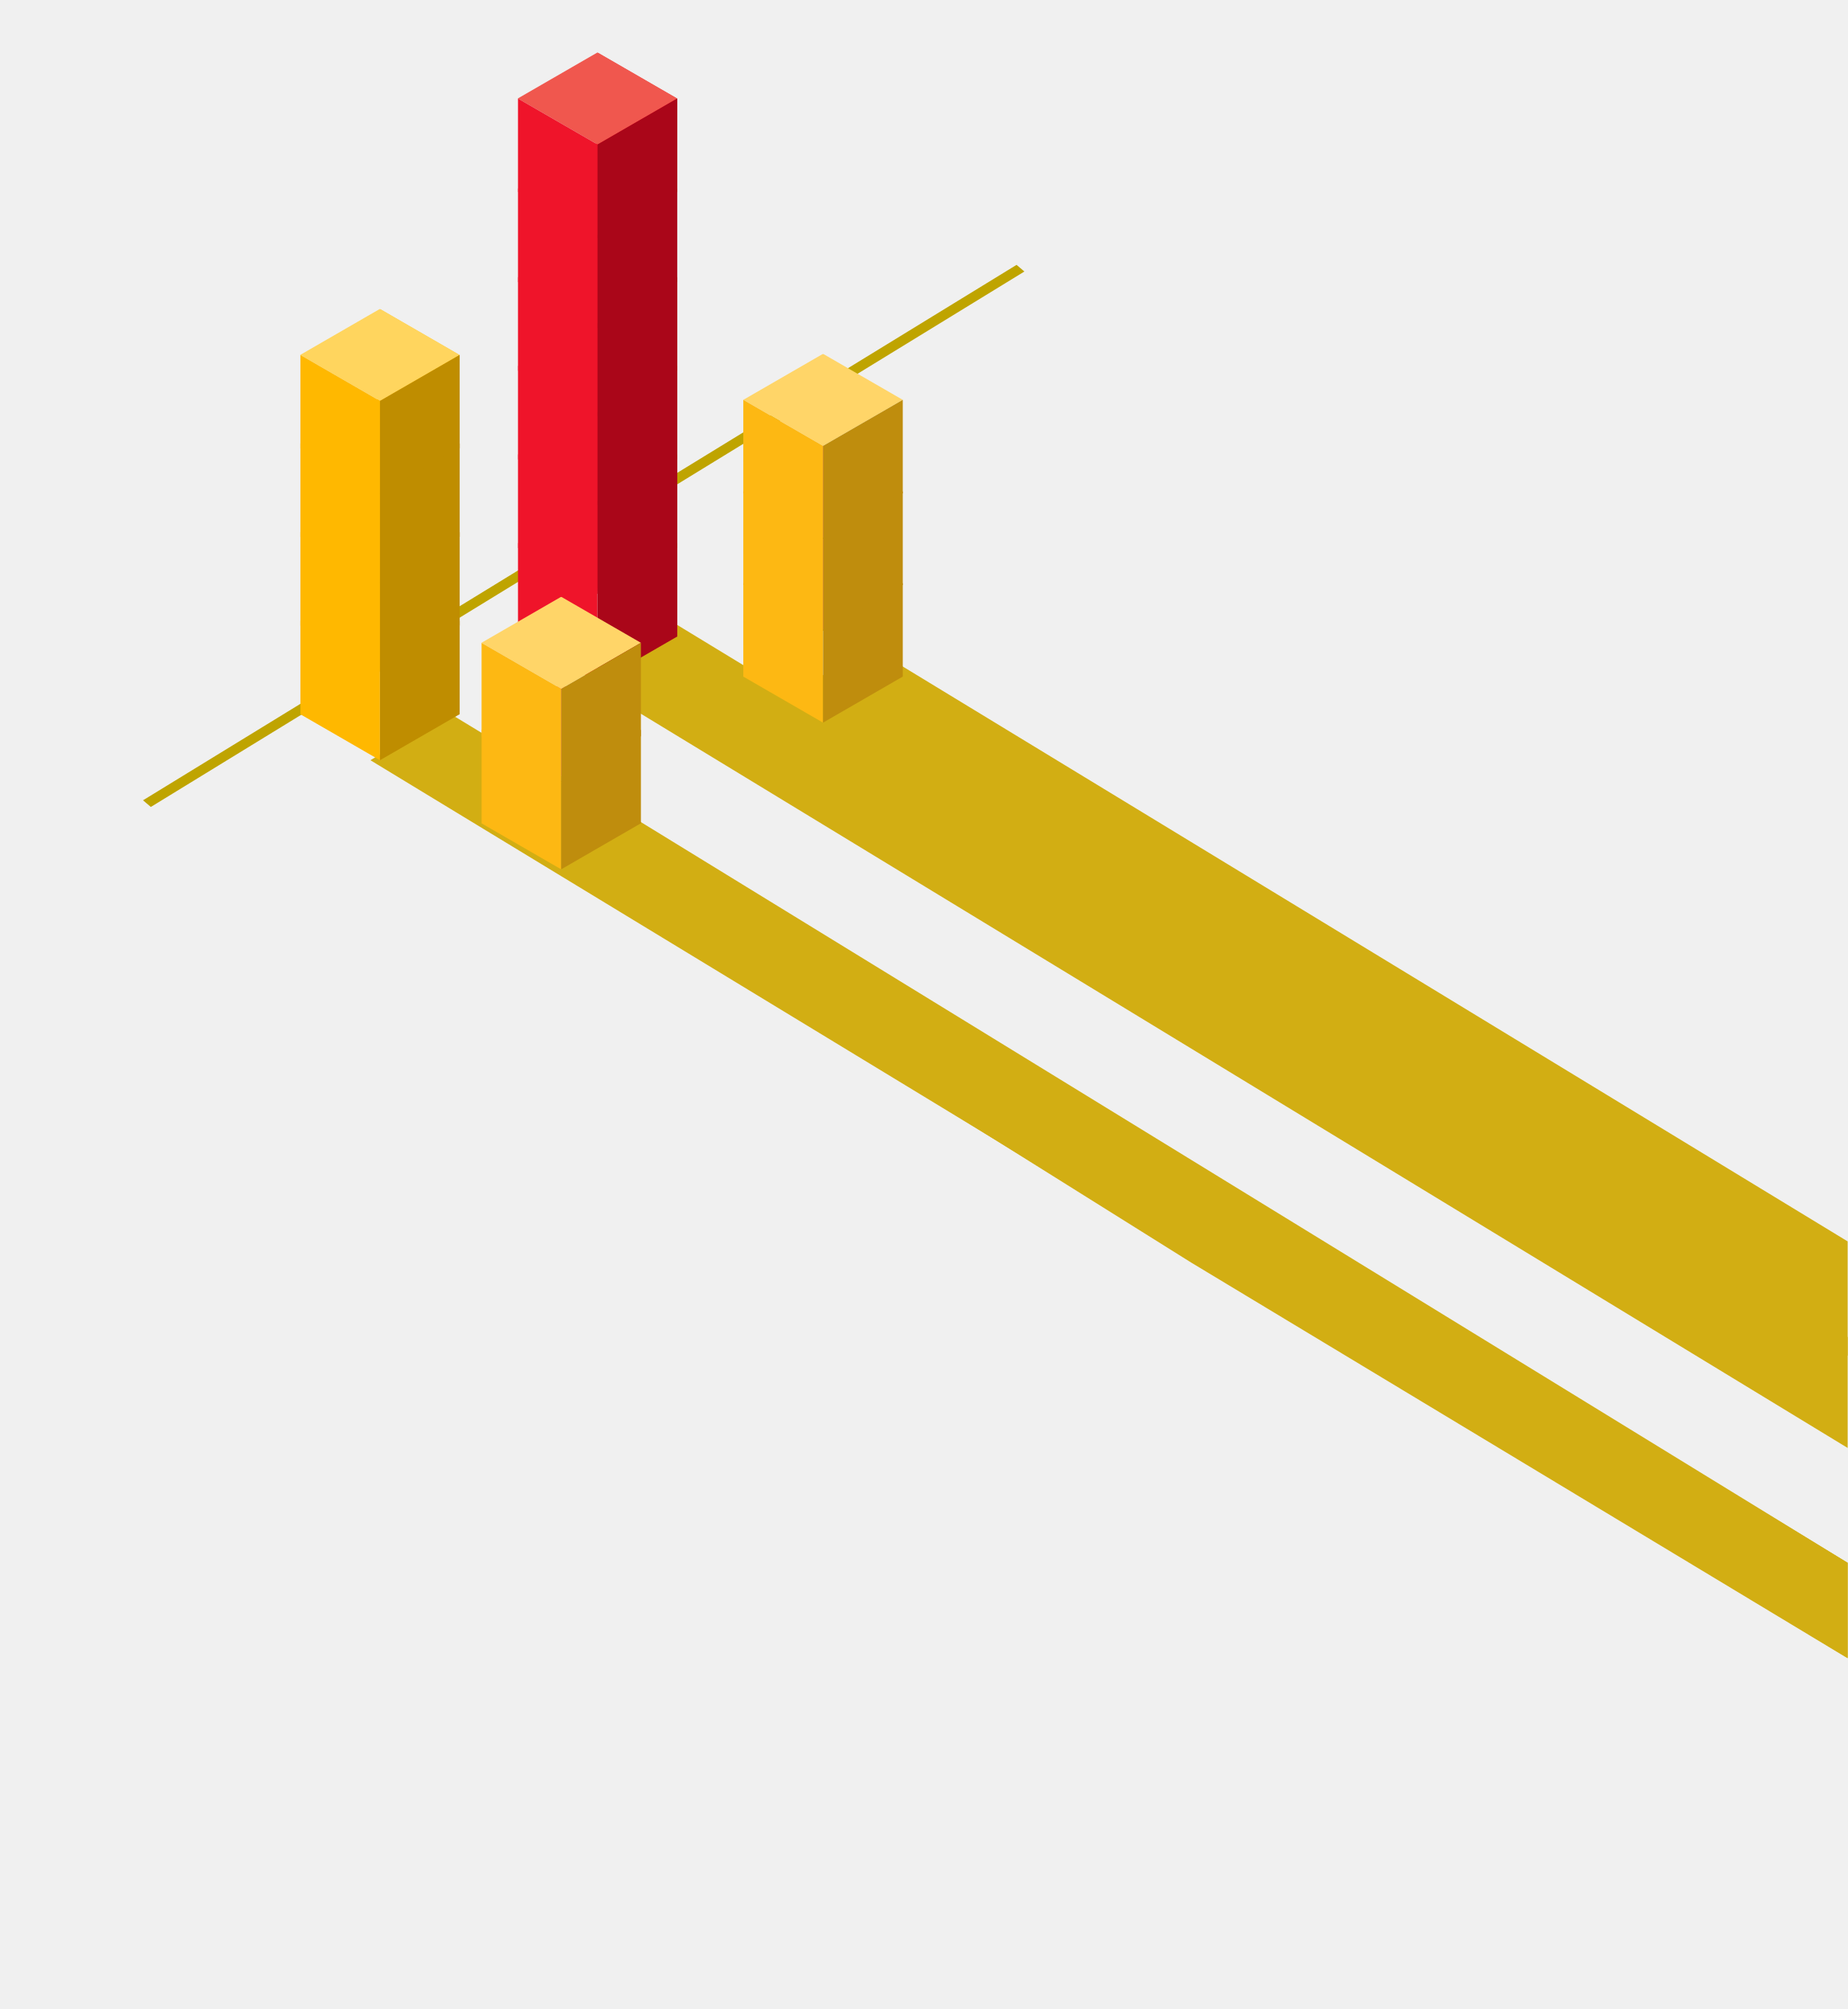
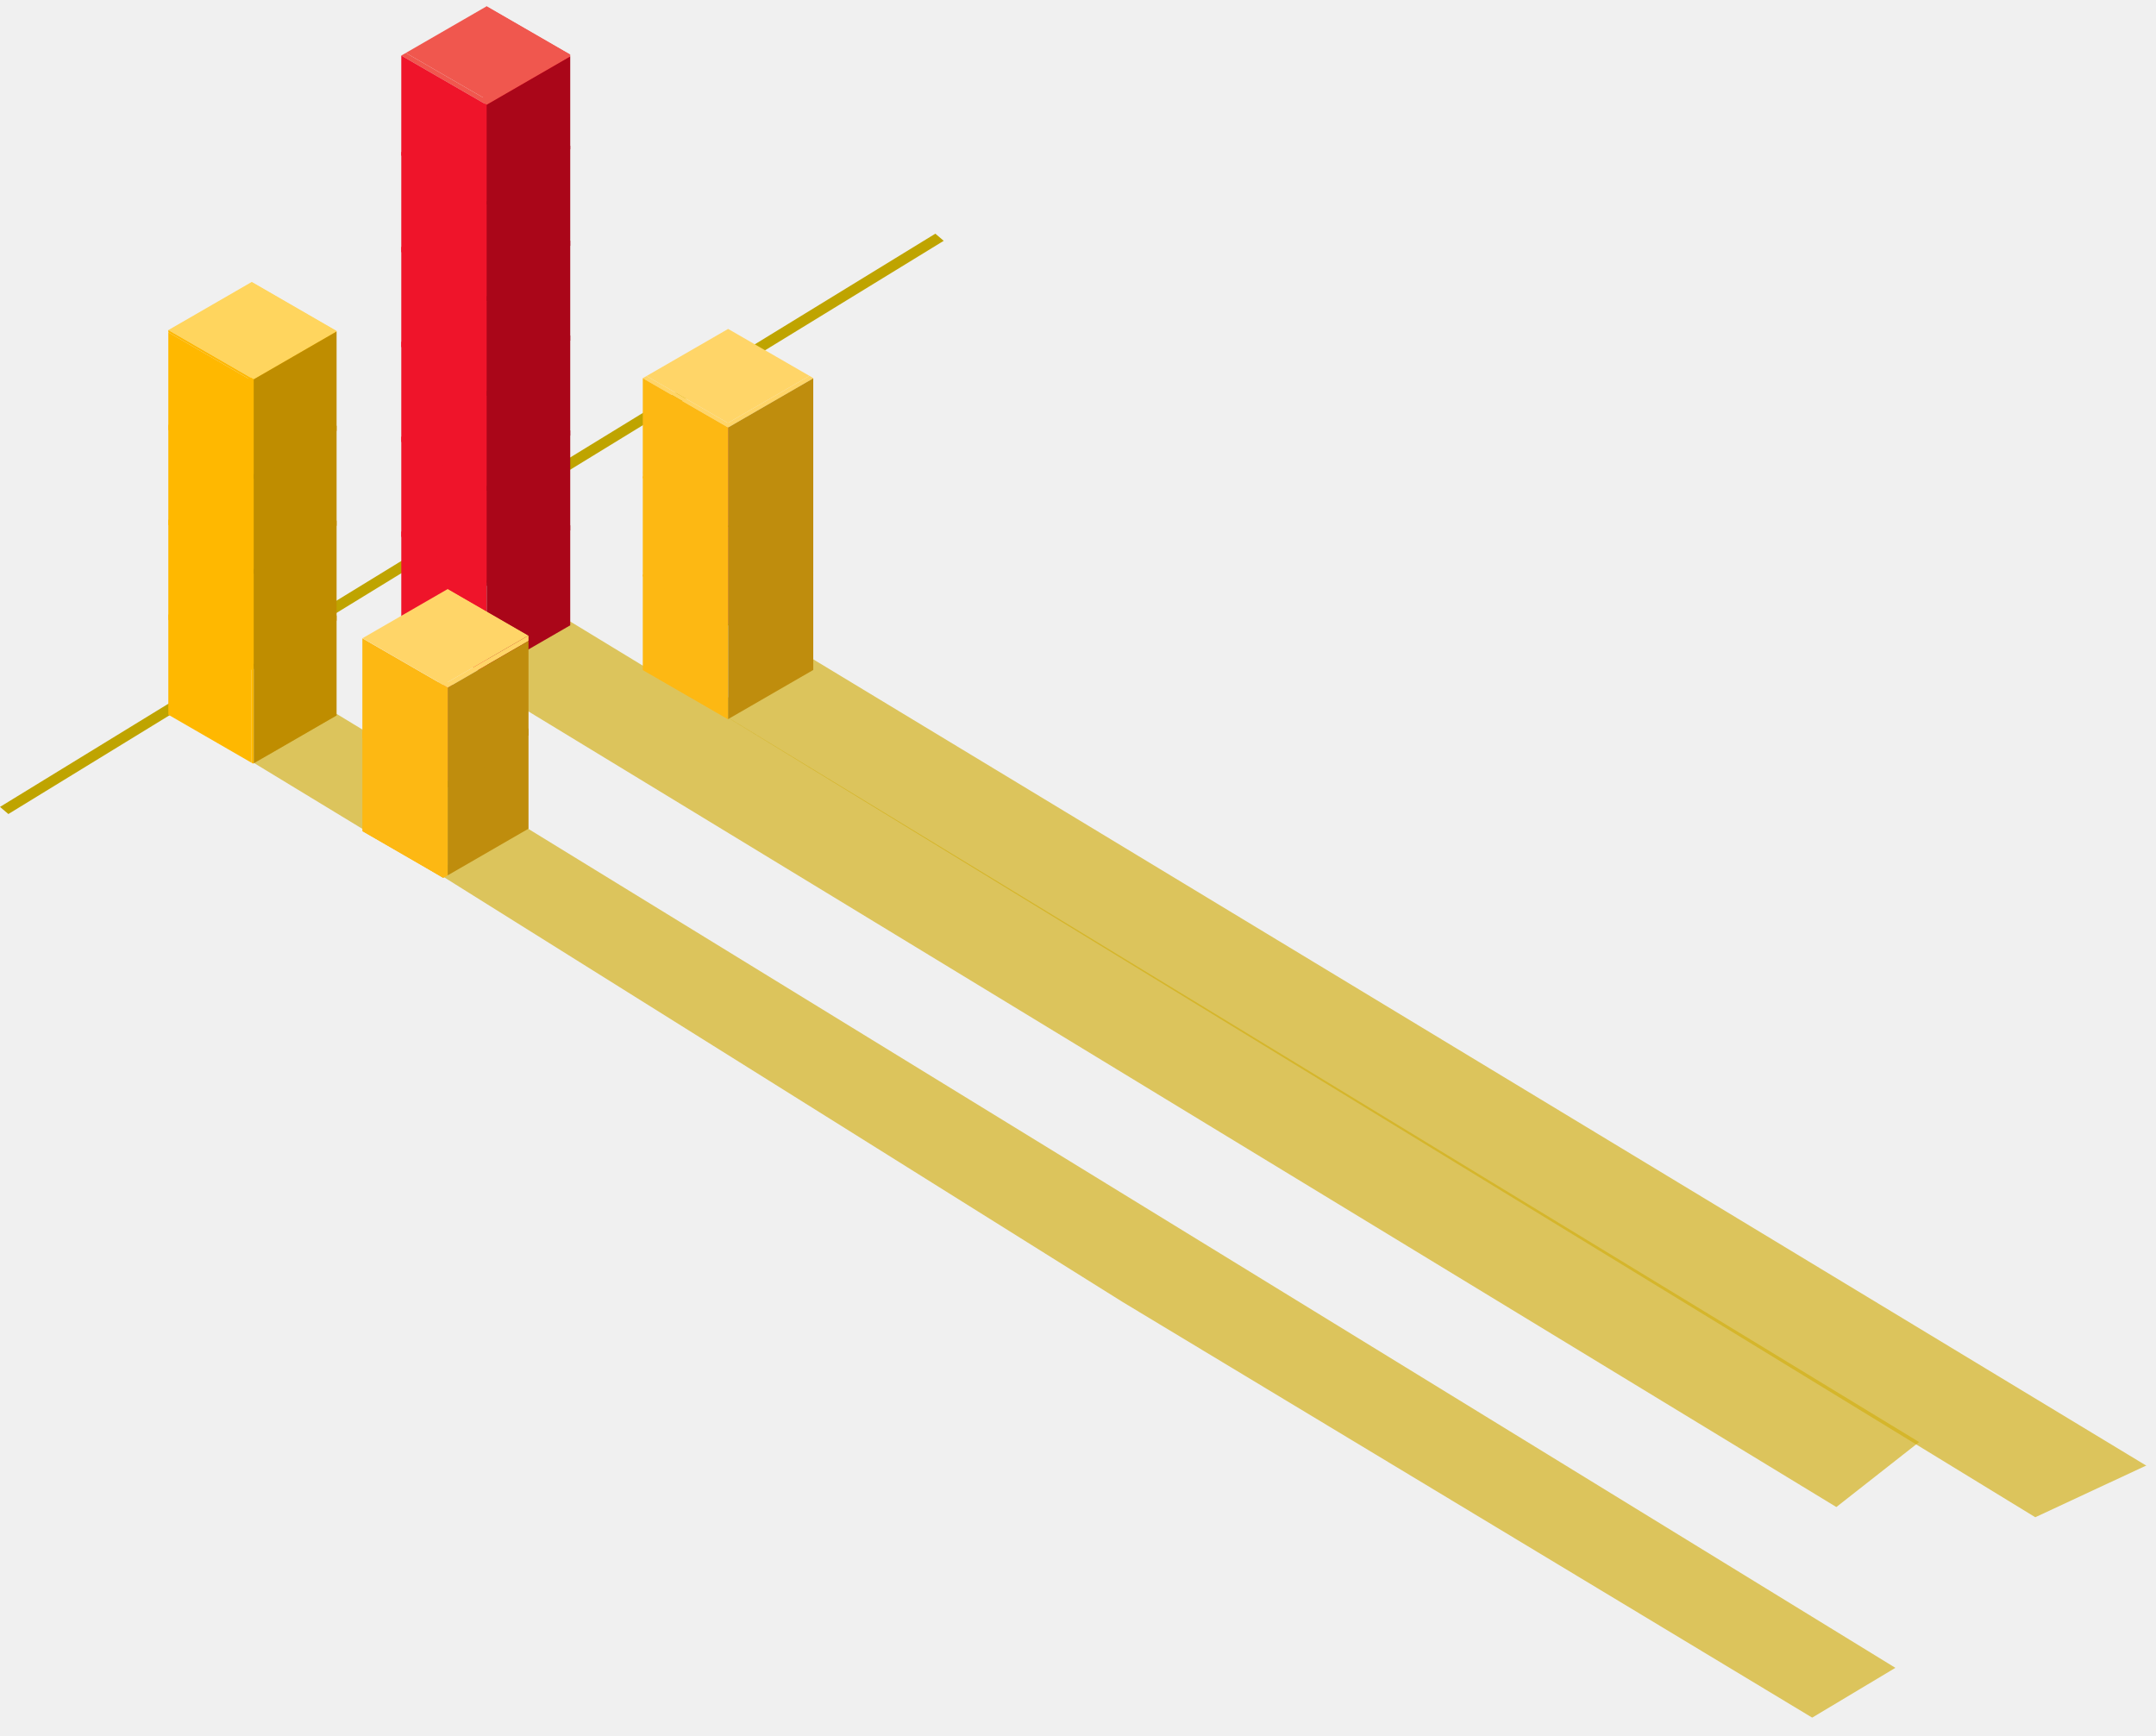
- <svg xmlns="http://www.w3.org/2000/svg" viewBox="0 0 1897 2062" fill="none">
-   <g clip-path="url(#clip0)">
-     <defs>
-       <clipPath id="a">
-         <path d="M354.25 192.56h2008.46v1555.21H354.25z" overflow="visible" />
-       </clipPath>
-       <clipPath id="b">
-         <path d="M354.25 192.56h2008.46v1555.21H354.25z" overflow="visible" />
-       </clipPath>
-       <clipPath id="c">
-         <path d="M354.25 192.56h2008.46v1555.21H354.25z" overflow="visible" />
-       </clipPath>
-       <clipPath id="d">
-         <path d="M354.25 192.56h2008.46v1555.21H354.25z" overflow="visible" />
-       </clipPath>
-     </defs>
-     <svg overflow="hidden" clip-path="url(#a)">
-       <path d="M1907.36 1492.64l81.69-64.14L685.21 635.34l-81.72 64.14 1303.87 793.16z" fill="#D2AE13" />
-     </svg>
-     <svg overflow="hidden" clip-path="url(#b)">
-       <path fill-rule="evenodd" clip-rule="evenodd" d="M1995.2 1663.9l-80.81 48.36L380.24 780.28l80.8-48.35L1995.2 1663.9z" fill="#D2AE13" />
-     </svg>
-     <svg overflow="hidden" clip-path="url(#c)">
-       <path fill-rule="evenodd" clip-rule="evenodd" d="M1985.96 1658.81l-80.81 48.36L1223 1296 564 883.5l84.5-45.5 1337.46 820.81z" fill="#D2AE13" />
-     </svg>
-     <svg overflow="hidden" clip-path="url(#d)">
-       <path fill-rule="evenodd" clip-rule="evenodd" d="M2190.98 1453.17l-110.72 51.24-1272.5-782.57L887.11 660l1303.87 793.17z" fill="#D2AE13" />
-     </svg>
-     <path d="M1051.57 278.68L154.84 828.24l-8.03-6.83 896.73-549.56 8.03 6.83z" fill="#BFA400" />
-     <defs>
-       <clipPath id="e" clipPathUnits="objectBoundingBox">
-         <path d="M0 0h50v50H0z" />
-       </clipPath>
-       <clipPath id="f" clipPathUnits="objectBoundingBox">
-         <path d="M0 0h50v50H0z" />
-       </clipPath>
-       <clipPath id="g" clipPathUnits="objectBoundingBox">
-         <path d="M0 0h50v50H0z" />
-       </clipPath>
-       <clipPath id="h" clipPathUnits="objectBoundingBox">
-         <path d="M0 0h50v50H0z" />
-       </clipPath>
-     </defs>
-     <svg overflow="hidden" class="bar bar--red" clip-path="url(#e)">
-       <g class="bar--inner">
-         <path d="M694.93 557.68l-81.84-47.26-.01 95.84 81.85 47.26v-95.84z" fill="#EF142A" />
-         <path d="M695.21 557.48l-81.83 47.25-81.85-47.25 81.85-47.26 81.83 47.26z" fill="#EF142A" />
-         <path d="M613.38 604.73l-81.85-47.25-.01 95.83 81.86 47.26v-95.84z" fill="#EF142A" />
-         <path d="M613.38 604.73l81.83-47.25v95.83l-81.83 47.26v-95.84z" fill="#AA0619" />
-         <path d="M694.93 466.71l-81.84-47.26-.01 95.84 81.85 47.26v-95.84z" fill="#EF142A" />
-         <path d="M695.21 466.51l-81.83 47.25-81.85-47.25 81.85-47.26 81.83 47.26z" fill="#EF142A" />
-         <path d="M613.38 513.76l-81.85-47.25-.01 95.83 81.86 47.26v-95.84z" fill="#EF142A" />
-         <path d="M613.38 513.76l81.83-47.25v95.83l-81.83 47.26v-95.84z" fill="#AA0619" />
-         <path d="M694.93 375.74l-81.84-47.26-.01 95.84 81.85 47.26v-95.84z" fill="#EF142A" />
-         <path d="M695.21 375.54l-81.83 47.25-81.85-47.25 81.85-47.26 81.83 47.26z" fill="#EF142A" />
-         <path d="M613.38 422.79l-81.85-47.25-.01 95.83 81.86 47.26v-95.84z" fill="#EF142A" />
-         <path d="M613.38 422.79l81.83-47.25v95.83l-81.83 47.26v-95.84z" fill="#AA0619" />
-         <path d="M694.93 284.77l-81.84-47.26-.01 95.84 81.85 47.26v-95.84z" fill="#EF142A" />
-         <path d="M695.21 284.57l-81.83 47.25-81.85-47.25 81.85-47.25 81.83 47.25z" fill="#EF142A" />
-         <path d="M613.38 331.82l-81.85-47.25-.01 95.83 81.86 47.26v-95.84z" fill="#EF142A" />
-         <path d="M613.38 331.82l81.83-47.25v95.83l-81.83 47.26v-95.84z" fill="#AA0619" />
-         <path d="M695.21 193.6l-81.83 47.25-81.85-47.25 81.85-47.25 81.83 47.25z" fill="#EF142A" />
-         <path d="M613.38 240.85l-81.85-47.25-.01 95.84 81.86 47.25v-95.84z" fill="#EF142A" />
-         <path d="M613.38 240.85l81.83-47.25v95.84l-81.83 47.25v-95.84z" fill="#AA0619" />
-         <path d="M694.93 101.26l-81.84-47.25-.01 95.83 81.85 47.26v-95.84z" fill="#EF142A" />
-         <path d="M695.21 101.06l-81.83 47.25-81.85-47.25 81.85-47.25 81.83 47.25z" fill="#F0574E" />
-         <path d="M613.38 148.31l-81.85-47.25-.01 95.84 81.86 47.25v-95.84z" fill="#EF142A" />
-         <path d="M613.38 148.31l81.83-47.25v95.84l-81.83 47.25v-95.84z" fill="#AA0619" />
-       </g>
-     </svg>
-     <svg class="bar bar--yellowOne" clip-path="url(#f)">
-       <g class="bar--inner">
-         <path d="M471.6 637.38l-81.85-47.25v95.84l81.85 47.25v-95.84z" fill="#FFB800" />
-         <path d="M471.88 637.18l-81.84 47.26-81.85-47.26 81.85-47.25 81.84 47.25zm-81.84 47.26l-81.85-47.26v95.84l81.85 47.26v-95.84z" fill="#FFB800" />
-         <path d="M390.04 684.44l81.84-47.26v95.84l-81.84 47.26v-95.84z" fill="#BF8D00" />
-         <path d="M471.6 546.41l-81.85-47.25V595l81.85 47.25v-95.84z" fill="#FFB800" />
-         <path d="M471.88 546.21l-81.84 47.26-81.85-47.26 81.85-47.25 81.84 47.25z" fill="#FFB800" />
-         <path d="M390.04 593.47l-81.85-47.26v95.84l81.85 47.26v-95.84z" fill="#FFB800" />
-         <path d="M390.04 593.47l81.84-47.26v95.84l-81.84 47.26v-95.84z" fill="#BF8D00" />
-         <path d="M471.6 455.44l-81.85-47.25v95.84l81.85 47.25v-95.84z" fill="#FFB800" />
-         <path d="M471.88 455.24l-81.84 47.26-81.85-47.26 81.85-47.25 81.84 47.25z" fill="#FFB800" />
-         <path d="M390.04 502.5l-81.85-47.26v95.84l81.85 47.26V502.5z" fill="#FFB800" />
-         <path d="M390.04 502.5l81.84-47.26v95.84l-81.84 47.26V502.5z" fill="#BF8D00" />
-         <path d="M471.6 364.47l-81.85-47.25v95.84l81.85 47.26v-95.85z" fill="#FFB800" />
-         <path d="M471.88 364.27l-81.84 47.26-81.85-47.26 81.85-47.25 81.84 47.25z" fill="#FFD55E" />
-         <path d="M390.04 411.53l-81.85-47.26v95.84l81.85 47.26v-95.84z" fill="#FFB800" />
-         <path d="M390.04 411.53l81.84-47.26v95.84l-81.84 47.26v-95.84z" fill="#BF8D00" />
-       </g>
-     </svg>
-     <svg class="bar bar--yellow" clip-path="url(#g)">
-       <g class="bar--inner">
-         <path d="M926.72 598.62l-81.84 47.25-81.85-47.25 81.85-47.26 81.84 47.26z" fill="#FF8A7A" />
-         <path d="M844.88 645.87l-81.85-47.25-.01 95.83 81.86 47.26v-95.84z" fill="#FDB813" />
-         <path d="M844.88 645.87l81.84-47.25v95.83l-81.84 47.26v-95.84z" fill="#BF8D0D" />
-         <path d="M926.72 504.51l-81.84 47.25-81.85-47.25 81.85-47.25 81.84 47.25z" fill="#FF8A7A" />
-         <path d="M844.88 551.76l-81.85-47.25-.01 95.84 81.86 47.25v-95.84z" fill="#FDB813" />
-         <path d="M844.88 551.76l81.84-47.25v95.84l-81.84 47.25v-95.84z" fill="#BF8D0D" />
-         <path d="M926.72 410.4l-81.84 47.26-81.85-47.26 81.85-47.25 81.84 47.25z" fill="#FFD568" />
-         <path d="M844.88 457.66l-81.85-47.26-.01 95.84 81.86 47.26v-95.84z" fill="#FDB813" />
-         <path d="M844.88 457.66l81.84-47.26v95.84l-81.84 47.26v-95.84z" fill="#BF8D0D" />
-         <path d="M657.91 749.16l-81.84 47.26-81.85-47.26 81.85-47.25 81.84 47.25z" fill="#FF8A7A" />
-       </g>
-     </svg>
-     <svg class="bar bar--yellow" clip-path="url(#h)">
-       <g class="bar--inner">
-         <path d="M576.07 796.42l-81.85-47.26V845l81.85 47.26v-95.84z" fill="#FDB813" />
-         <path d="M576.07 796.42l81.84-47.26V845l-81.84 47.26v-95.84z" fill="#BF8D0D" />
-         <path d="M657.91 659.76l-81.84 47.26-81.85-47.26 81.85-47.25 81.84 47.25z" fill="#FFD568" />
-         <path d="M576.07 707.02l-81.85-47.26v95.84l81.85 47.26v-95.84z" fill="#FDB813" />
-         <path d="M576.07 707.02l81.84-47.26v95.84l-81.84 47.26v-95.84z" fill="#BF8D0D" />
-       </g>
-     </svg>
+ <svg xmlns="http://www.w3.org/2000/svg" viewBox="0 0 2067 1664" fill="none">
+   <mask id="mask0" maskUnits="userSpaceOnUse" x="457" y="591" width="1386" height="858">
+     <path d="M1760.87 1448.3l81.69-64.14L538.72 591 457 655.14l1303.87 793.16z" fill="#D2AE13" />
+   </mask>
+   <g mask="url(#mask0)">
+     <path d="M1760.55 1444.83l81.69-64.14L538.4 587.53l-81.72 64.14 1303.87 793.16z" fill="#D2AE13" />
  </g>
-   <defs>
-     <clipPath id="clip0">
-       <path fill="#fff" d="M0 0h1896.67v2061.74H0z" />
-     </clipPath>
-   </defs>
+   <mask id="mask1" maskUnits="userSpaceOnUse" x="243" y="621" width="1804" height="845">
+     <path fill-rule="evenodd" clip-rule="evenodd" d="M505.31 793.108l-80.81 48.36L243.43 731.47l80.8-48.35 181.08 109.988z" fill="#D2AE13" />
+   </mask>
+   <g mask="url(#mask1)">
+     <path fill-rule="evenodd" clip-rule="evenodd" d="M506.81 796.236L426 844.596 241.43 732.47l80.8-48.35 184.58 112.116z" fill="#D2AE13" />
+   </g>
+   <mask id="mask2" maskUnits="userSpaceOnUse" x="395" y="605" width="1611" height="1043">
+     <path fill-rule="evenodd" clip-rule="evenodd" d="M1817.15 1599l-80.81 48.36-682.15-411.17-659-412.5 84.5-45.5L1817.15 1599z" fill="#D2AE13" />
+   </mask>
+   <g mask="url(#mask2)">
+     <path fill-rule="evenodd" clip-rule="evenodd" d="M1839.15 1611l-80.81 48.36-682.15-411.17-659-412.5 84.5-45.5L1839.15 1611z" fill="#D2AE13" />
+   </g>
+   <mask id="mask3" maskUnits="userSpaceOnUse" x="680" y="616" width="1386" height="849">
+     <path fill-rule="evenodd" clip-rule="evenodd" d="M2065.86 1410.08l-110.59 51.52L680.8 682.244l79.193-62.041L2065.86 1410.08z" fill="#D2AE13" />
+   </mask>
+   <g mask="url(#mask3)">
+     <path fill-rule="evenodd" clip-rule="evenodd" d="M2061.85 1403.09l-110.59 51.52L676.782 675.254l79.194-62.04L2061.85 1403.09z" fill="#D2AE13" />
+   </g>
+   <path d="M904.76 230.87L8.03 780.43 0 773.6l896.73-549.56 8.03 6.83z" fill="#BFA400" />
+   <mask id="mask4" maskUnits="userSpaceOnUse" x="383" y="0" width="164" height="647">
+     <path d="M546.41 503.87l-81.84-47.26-.01 95.84 81.85 47.26v-95.84z" fill="#fff" />
+     <path d="M546.69 503.67l-81.83 47.25-81.85-47.25 81.85-47.26 81.83 47.26z" fill="#fff" />
+     <path d="M464.86 550.92l-81.85-47.25-.01 95.83 81.86 47.26v-95.84zM464.86 550.92l81.83-47.25v95.83l-81.83 47.26v-95.84z" fill="#fff" />
+     <path d="M546.41 412.9l-81.84-47.26-.01 95.84 81.85 47.26V412.9z" fill="#fff" />
+     <path d="M546.69 412.7l-81.83 47.25-81.85-47.25 81.85-47.26 81.83 47.26zM464.86 459.95l-81.85-47.25-.01 95.83 81.86 47.26v-95.84z" fill="#fff" />
+     <path d="M464.86 459.95l81.83-47.25v95.83l-81.83 47.26v-95.84z" fill="#fff" />
+     <path d="M546.41 321.93l-81.84-47.26-.01 95.84 81.85 47.26v-95.84z" fill="#fff" />
+     <path d="M546.69 321.73l-81.83 47.25-81.85-47.25 81.85-47.26 81.83 47.26zM464.86 368.98l-81.85-47.25-.01 95.83 81.86 47.26v-95.84z" fill="#fff" />
+     <path d="M464.86 368.98l81.83-47.25v95.83l-81.83 47.26v-95.84z" fill="#fff" />
+     <path d="M546.41 230.96l-81.84-47.26-.01 95.84 81.85 47.26v-95.84z" fill="#fff" />
+     <path d="M546.69 230.76l-81.83 47.25-81.85-47.25 81.85-47.25 81.83 47.25zM464.86 278.01l-81.85-47.25-.01 95.83 81.86 47.26v-95.84z" fill="#fff" />
+     <path d="M464.86 278.01l81.83-47.25v95.83l-81.83 47.26v-95.84zM546.69 139.79l-81.83 47.25-81.85-47.25 81.85-47.25 81.83 47.25z" fill="#fff" />
+     <path d="M464.86 187.04l-81.85-47.25-.01 95.84 81.86 47.25v-95.84zM464.86 187.04l81.83-47.25v95.84l-81.83 47.25v-95.84z" fill="#fff" />
+     <path d="M546.41 47.45L464.57.2l-.01 95.83 81.85 47.26V47.45z" fill="#fff" />
+     <path d="M546.69 47.25L464.86 94.5l-81.85-47.25L464.86 0l81.83 47.25z" fill="#fff" />
+     <path d="M464.86 94.5l-81.85-47.25-.01 95.84 81.86 47.25V94.5zM464.86 94.5l81.83-47.25v95.84l-81.83 47.25V94.5z" fill="#fff" />
+   </mask>
+   <g mask="url(#mask4)">
+     <path d="M548.12 509.87l-81.84-47.26-.01 95.84 81.85 47.26v-95.84z" fill="#EF142A" />
+     <path d="M548.4 509.67l-81.83 47.25-81.85-47.25 81.85-47.26 81.83 47.26z" fill="#EF142A" />
+     <path d="M466.57 556.92l-81.85-47.25-.01 95.83 81.86 47.26v-95.84z" fill="#EF142A" />
+     <path d="M466.57 556.92l81.83-47.25v95.83l-81.83 47.26v-95.84z" fill="#AA0619" />
+     <path d="M548.12 418.9l-81.84-47.26-.01 95.84 81.85 47.26V418.9z" fill="#EF142A" />
+     <path d="M548.4 418.7l-81.83 47.25-81.85-47.25 81.85-47.26 81.83 47.26z" fill="#EF142A" />
+     <path d="M466.57 465.95l-81.85-47.25-.01 95.83 81.86 47.26v-95.84z" fill="#EF142A" />
+     <path d="M466.57 465.95l81.83-47.25v95.83l-81.83 47.26v-95.84z" fill="#AA0619" />
+     <path d="M548.12 327.93l-81.84-47.26-.01 95.84 81.85 47.26v-95.84z" fill="#EF142A" />
+     <path d="M548.4 327.73l-81.83 47.25-81.85-47.25 81.85-47.26 81.83 47.26z" fill="#EF142A" />
+     <path d="M466.57 374.98l-81.85-47.25-.01 95.83 81.86 47.26v-95.84z" fill="#EF142A" />
+     <path d="M466.57 374.98l81.83-47.25v95.83l-81.83 47.26v-95.84z" fill="#AA0619" />
+     <path d="M548.12 236.96l-81.84-47.26-.01 95.84 81.85 47.26v-95.84z" fill="#EF142A" />
+     <path d="M548.4 236.76l-81.83 47.25-81.85-47.25 81.85-47.25 81.83 47.25z" fill="#EF142A" />
+     <path d="M466.57 284.01l-81.85-47.25-.01 95.83 81.86 47.26v-95.84z" fill="#EF142A" />
+     <path d="M466.57 284.01l81.83-47.25v95.83l-81.83 47.26v-95.84z" fill="#AA0619" />
+     <path d="M548.4 145.79l-81.83 47.25-81.85-47.25 81.85-47.25 81.83 47.25z" fill="#EF142A" />
+     <path d="M466.57 193.04l-81.85-47.25-.01 95.84 81.86 47.25v-95.84z" fill="#EF142A" />
+     <path d="M466.57 193.04l81.83-47.25v95.84l-81.83 47.25v-95.84z" fill="#AA0619" />
+     <path d="M548.12 53.45L466.28 6.2l-.01 95.83 81.85 47.26V53.45z" fill="#EF142A" />
+     <path d="M548.4 53.25l-81.83 47.25-81.85-47.25L466.57 6l81.83 47.25z" fill="#F0574E" />
+     <path d="M466.57 100.5l-81.85-47.25-.01 95.84 81.86 47.25V100.5z" fill="#EF142A" />
+     <path d="M466.57 100.5l81.83-47.25v95.84l-81.83 47.25V100.5z" fill="#AA0619" />
+   </g>
+   <mask id="mask5" maskUnits="userSpaceOnUse" x="159" y="270" width="164" height="464">
+     <path d="M322.41 590.36l-81.85-47.25v95.84l81.85 47.25v-95.84z" fill="#fff" />
+     <path d="M322.69 590.16l-81.84 47.26L159 590.16l81.85-47.25 81.84 47.25zm-81.84 47.26L159 590.16V686l81.85 47.26v-95.84z" fill="#fff" />
+     <path d="M240.85 637.42l81.84-47.26V686l-81.84 47.26v-95.84z" fill="#fff" />
+     <path d="M322.41 499.39l-81.85-47.25v95.84l81.85 47.25v-95.84z" fill="#fff" />
+     <path d="M322.69 499.19l-81.84 47.26L159 499.19l81.85-47.25 81.84 47.25z" fill="#fff" />
+     <path d="M240.85 546.45L159 499.19v95.84l81.85 47.26v-95.84zM240.85 546.45l81.84-47.26v95.84l-81.84 47.26v-95.84z" fill="#fff" />
+     <path d="M322.41 408.42l-81.85-47.25v95.84l81.85 47.25v-95.84z" fill="#fff" />
+     <path d="M322.69 408.22l-81.84 47.26L159 408.22l81.85-47.25 81.84 47.25z" fill="#fff" />
+     <path d="M240.85 455.48L159 408.22v95.84l81.85 47.26v-95.84zM240.85 455.48l81.84-47.26v95.84l-81.84 47.26v-95.84z" fill="#fff" />
+     <path d="M322.41 317.45l-81.85-47.25v95.84l81.85 47.26v-95.85z" fill="#fff" />
+     <path d="M322.69 317.25l-81.84 47.26L159 317.25 240.85 270l81.84 47.25z" fill="#fff" />
+     <path d="M240.85 364.51L159 317.25v95.84l81.85 47.26v-95.84zM240.85 364.51l81.84-47.26v95.84l-81.84 47.26v-95.84z" fill="#fff" />
+   </mask>
+   <g mask="url(#mask5)">
+     <path d="M324.79 589.57l-81.85-47.25v95.84l81.85 47.25v-95.84z" fill="#FFB800" />
+     <path d="M325.07 589.37l-81.84 47.26-81.85-47.26 81.85-47.25 81.84 47.25zm-81.84 47.26l-81.85-47.26v95.84l81.85 47.26v-95.84z" fill="#FFB800" />
+     <path d="M243.23 636.63l81.84-47.26v95.84l-81.84 47.26v-95.84z" fill="#BF8D00" />
+     <path d="M324.79 498.6l-81.85-47.25v95.84l81.85 47.25V498.6z" fill="#FFB800" />
+     <path d="M325.07 498.4l-81.84 47.26-81.85-47.26 81.85-47.25 81.84 47.25z" fill="#FFB800" />
+     <path d="M243.23 545.66l-81.85-47.26v95.84l81.85 47.26v-95.84z" fill="#FFB800" />
+     <path d="M243.23 545.66l81.84-47.26v95.84l-81.84 47.26v-95.84z" fill="#BF8D00" />
+     <path d="M324.79 407.63l-81.85-47.25v95.84l81.85 47.25v-95.84z" fill="#FFB800" />
+     <path d="M325.07 407.43l-81.84 47.26-81.85-47.26 81.85-47.25 81.84 47.25z" fill="#FFB800" />
+     <path d="M243.23 454.69l-81.85-47.26v95.84l81.85 47.26v-95.84z" fill="#FFB800" />
+     <path d="M243.23 454.69l81.84-47.26v95.84l-81.84 47.26v-95.84z" fill="#BF8D00" />
+     <path d="M324.79 316.66l-81.85-47.25v95.84l81.85 47.26v-95.85z" fill="#FFB800" />
+     <path d="M325.07 316.46l-81.84 47.26-81.85-47.26 81.85-47.25 81.84 47.25z" fill="#FFD55E" />
+     <path d="M243.23 363.72l-81.85-47.26v95.84l81.85 47.26v-95.84z" fill="#FFB800" />
+     <path d="M243.23 363.72l81.84-47.26v95.84l-81.84 47.26v-95.84z" fill="#BF8D00" />
+   </g>
+   <mask id="mask6" maskUnits="userSpaceOnUse" x="616" y="311" width="164" height="379">
+     <path d="M779.7 546.47l-81.84 47.25-81.85-47.25 81.85-47.26 81.84 47.26z" fill="#fff" />
+     <path d="M697.86 593.72l-81.85-47.25-.01 95.83 81.86 47.26v-95.84zM697.86 593.72l81.84-47.25v95.83l-81.84 47.26v-95.84zM779.7 452.36l-81.84 47.25-81.85-47.25 81.85-47.25 81.84 47.25z" fill="#fff" />
+     <path d="M697.86 499.61l-81.85-47.25-.01 95.84 81.86 47.25v-95.84zM697.86 499.61l81.84-47.25v95.84l-81.84 47.25v-95.84zM779.7 358.25l-81.84 47.26-81.85-47.26L697.86 311l81.84 47.25z" fill="#fff" />
+     <path d="M697.86 405.51l-81.85-47.26-.01 95.84 81.86 47.26v-95.84zM697.86 405.51l81.84-47.26v95.84l-81.84 47.26v-95.84z" fill="#fff" />
+   </mask>
+   <g mask="url(#mask6)">
+     <path d="M779.91 550.81l-81.84 47.25-81.85-47.25 81.85-47.26 81.84 47.26z" fill="#FF8A7A" />
+     <path d="M698.07 598.06l-81.85-47.25-.01 95.83 81.86 47.26v-95.84z" fill="#FDB813" />
+     <path d="M698.07 598.06l81.84-47.25v95.83l-81.84 47.26v-95.84z" fill="#BF8D0D" />
+     <path d="M779.91 456.7l-81.84 47.25-81.85-47.25 81.85-47.25 81.84 47.25z" fill="#FF8A7A" />
+     <path d="M698.07 503.95l-81.85-47.25-.01 95.84 81.86 47.25v-95.84z" fill="#FDB813" />
+     <path d="M698.07 503.95l81.84-47.25v95.84l-81.84 47.25v-95.84z" fill="#BF8D0D" />
+     <path d="M779.91 362.59l-81.84 47.26-81.85-47.26 81.85-47.25 81.84 47.25z" fill="#FFD568" />
+     <path d="M698.07 409.85l-81.85-47.26-.01 95.84 81.86 47.26v-95.84z" fill="#FDB813" />
+     <path d="M698.07 409.85l81.84-47.26v95.84l-81.84 47.26v-95.84z" fill="#BF8D0D" />
+   </g>
+   <mask id="mask7" maskUnits="userSpaceOnUse" x="343" y="562" width="164" height="280">
+     <path d="M506.69 698.65l-81.84 47.26L343 698.65l81.85-47.25 81.84 47.25z" fill="#fff" />
+     <path d="M424.85 745.91L343 698.65v95.84l81.85 47.26v-95.84zM424.85 745.91l81.84-47.26v95.84l-81.84 47.26v-95.84zM506.69 609.25l-81.84 47.26L343 609.25 424.85 562l81.84 47.25z" fill="#fff" />
+     <path d="M424.85 656.51L343 609.25v95.84l81.85 47.26v-95.84zM424.85 656.51l81.84-47.26v95.84l-81.84 47.26v-95.84z" fill="#fff" />
+   </mask>
+   <g mask="url(#mask7)">
+     <path d="M511.1 701.35l-81.84 47.26-81.85-47.26 81.85-47.25 81.84 47.25z" fill="#FF8A7A" />
+     <path d="M429.26 748.61l-81.85-47.26v95.84l81.85 47.26v-95.84z" fill="#FDB813" />
+     <path d="M429.26 748.61l81.84-47.26v95.84l-81.84 47.26v-95.84z" fill="#BF8D0D" />
+     <path d="M511.1 611.95l-81.84 47.26-81.85-47.26 81.85-47.25 81.84 47.25z" fill="#FFD568" />
+     <path d="M429.26 659.21l-81.85-47.26v95.84l81.85 47.26v-95.84z" fill="#FDB813" />
+     <path d="M429.26 659.21l81.84-47.26v95.84l-81.84 47.26v-95.84z" fill="#BF8D0D" />
+   </g>
</svg>
